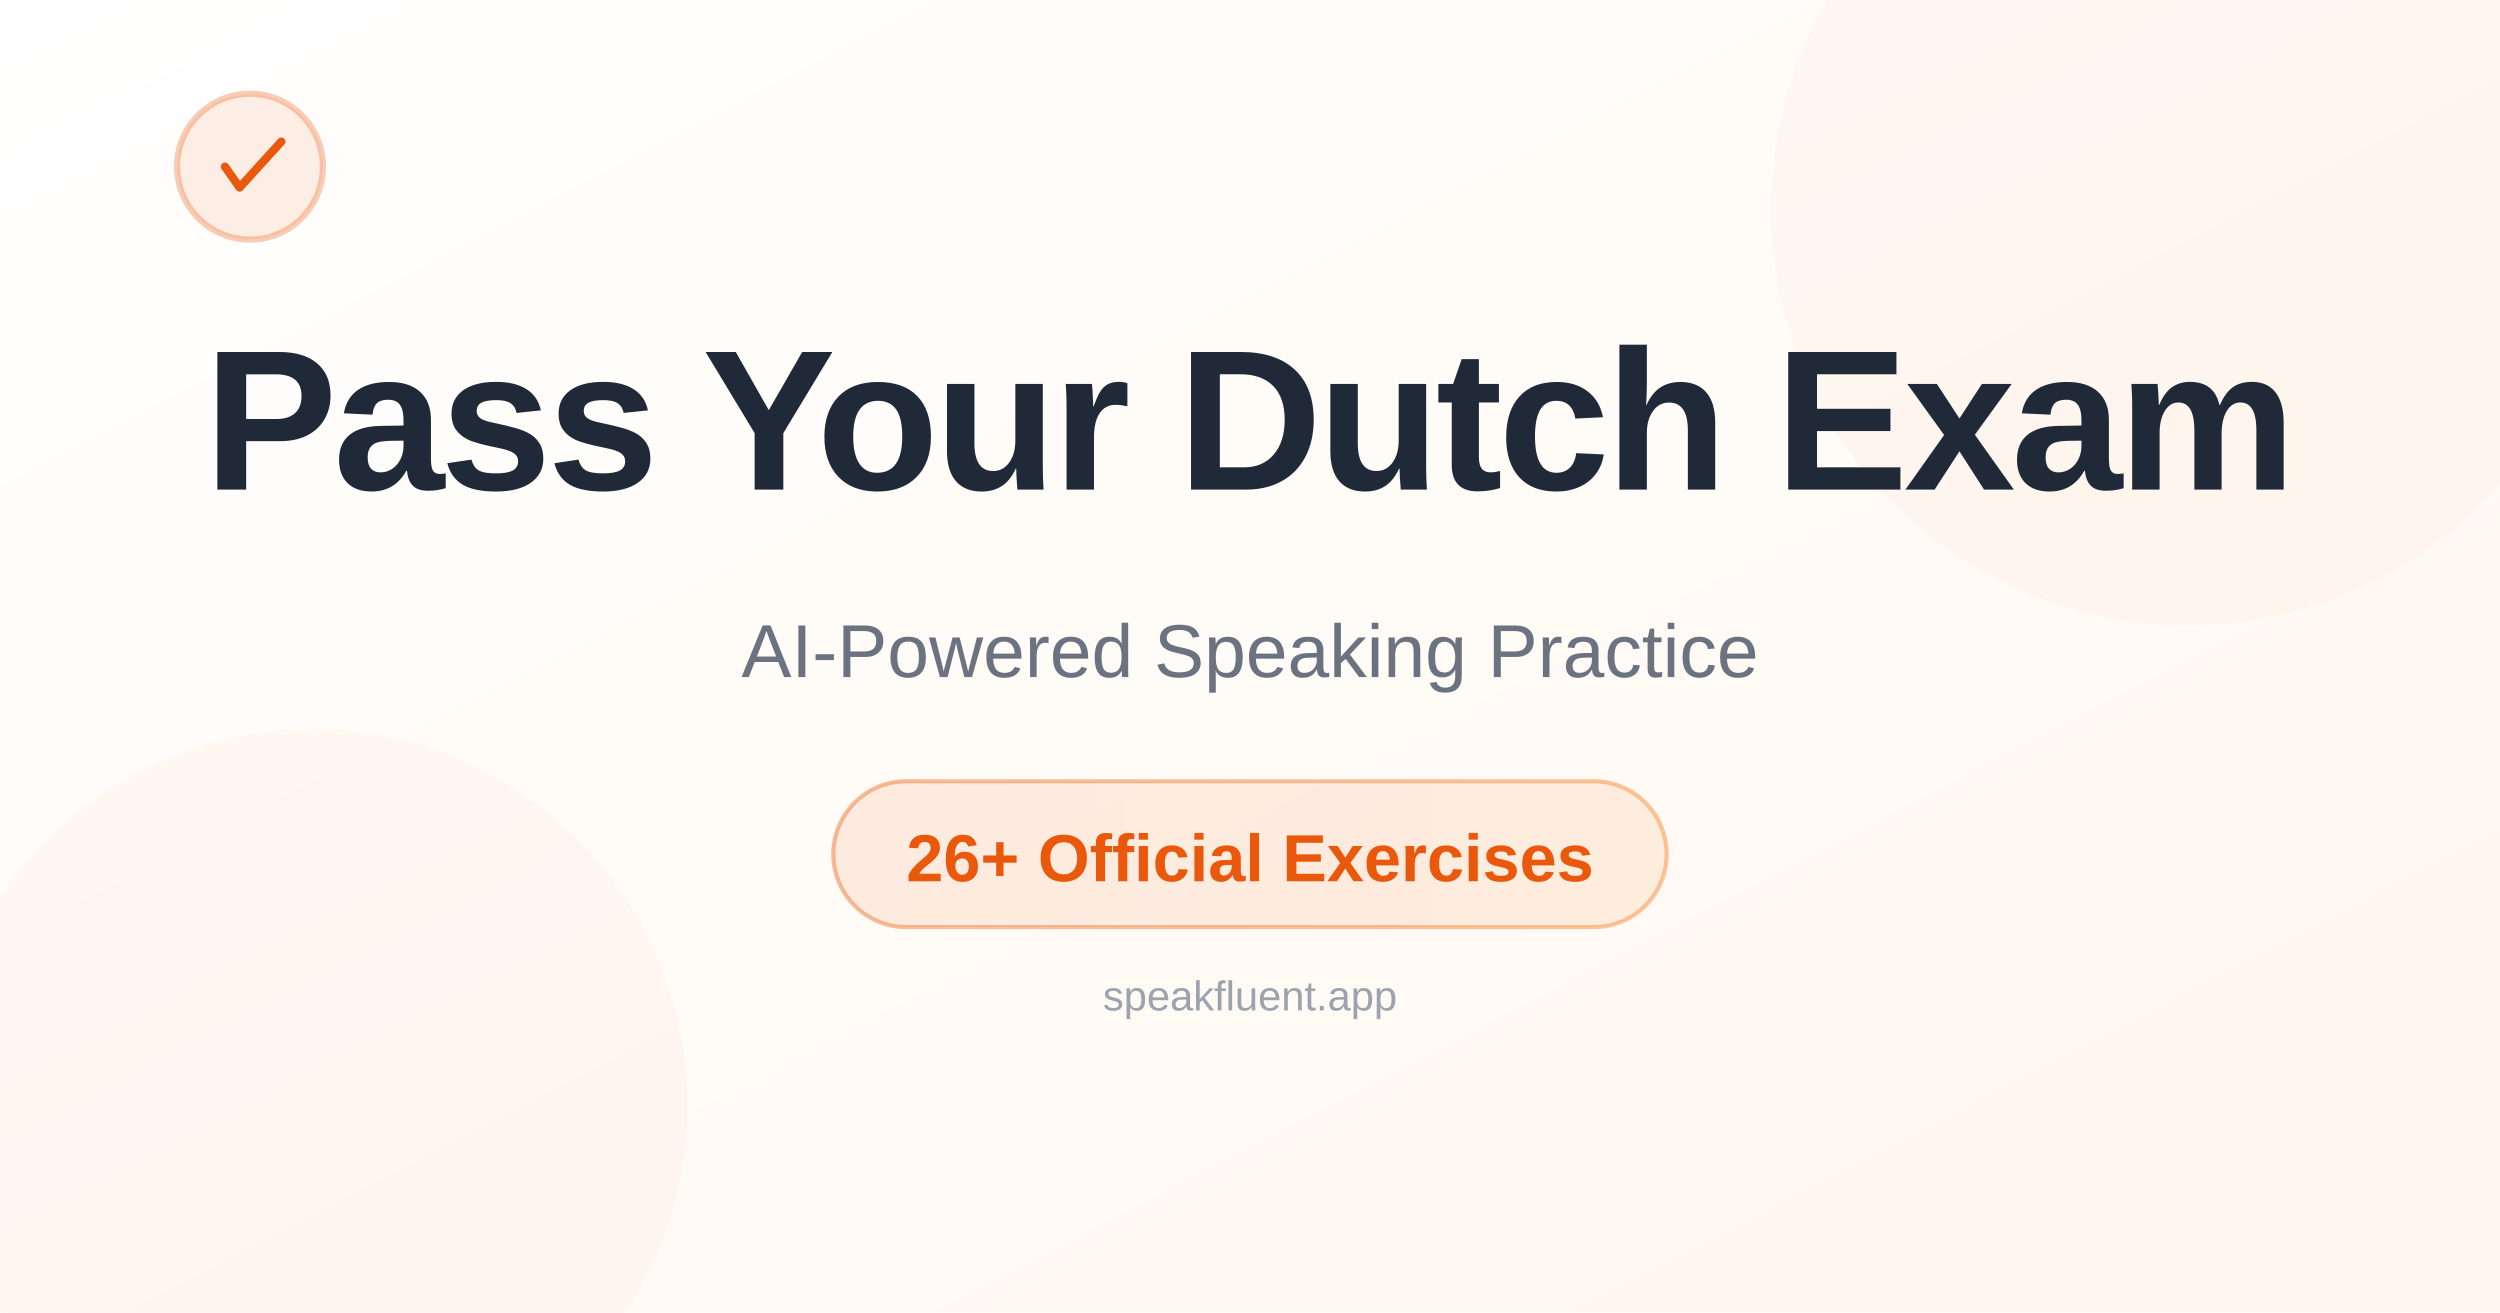
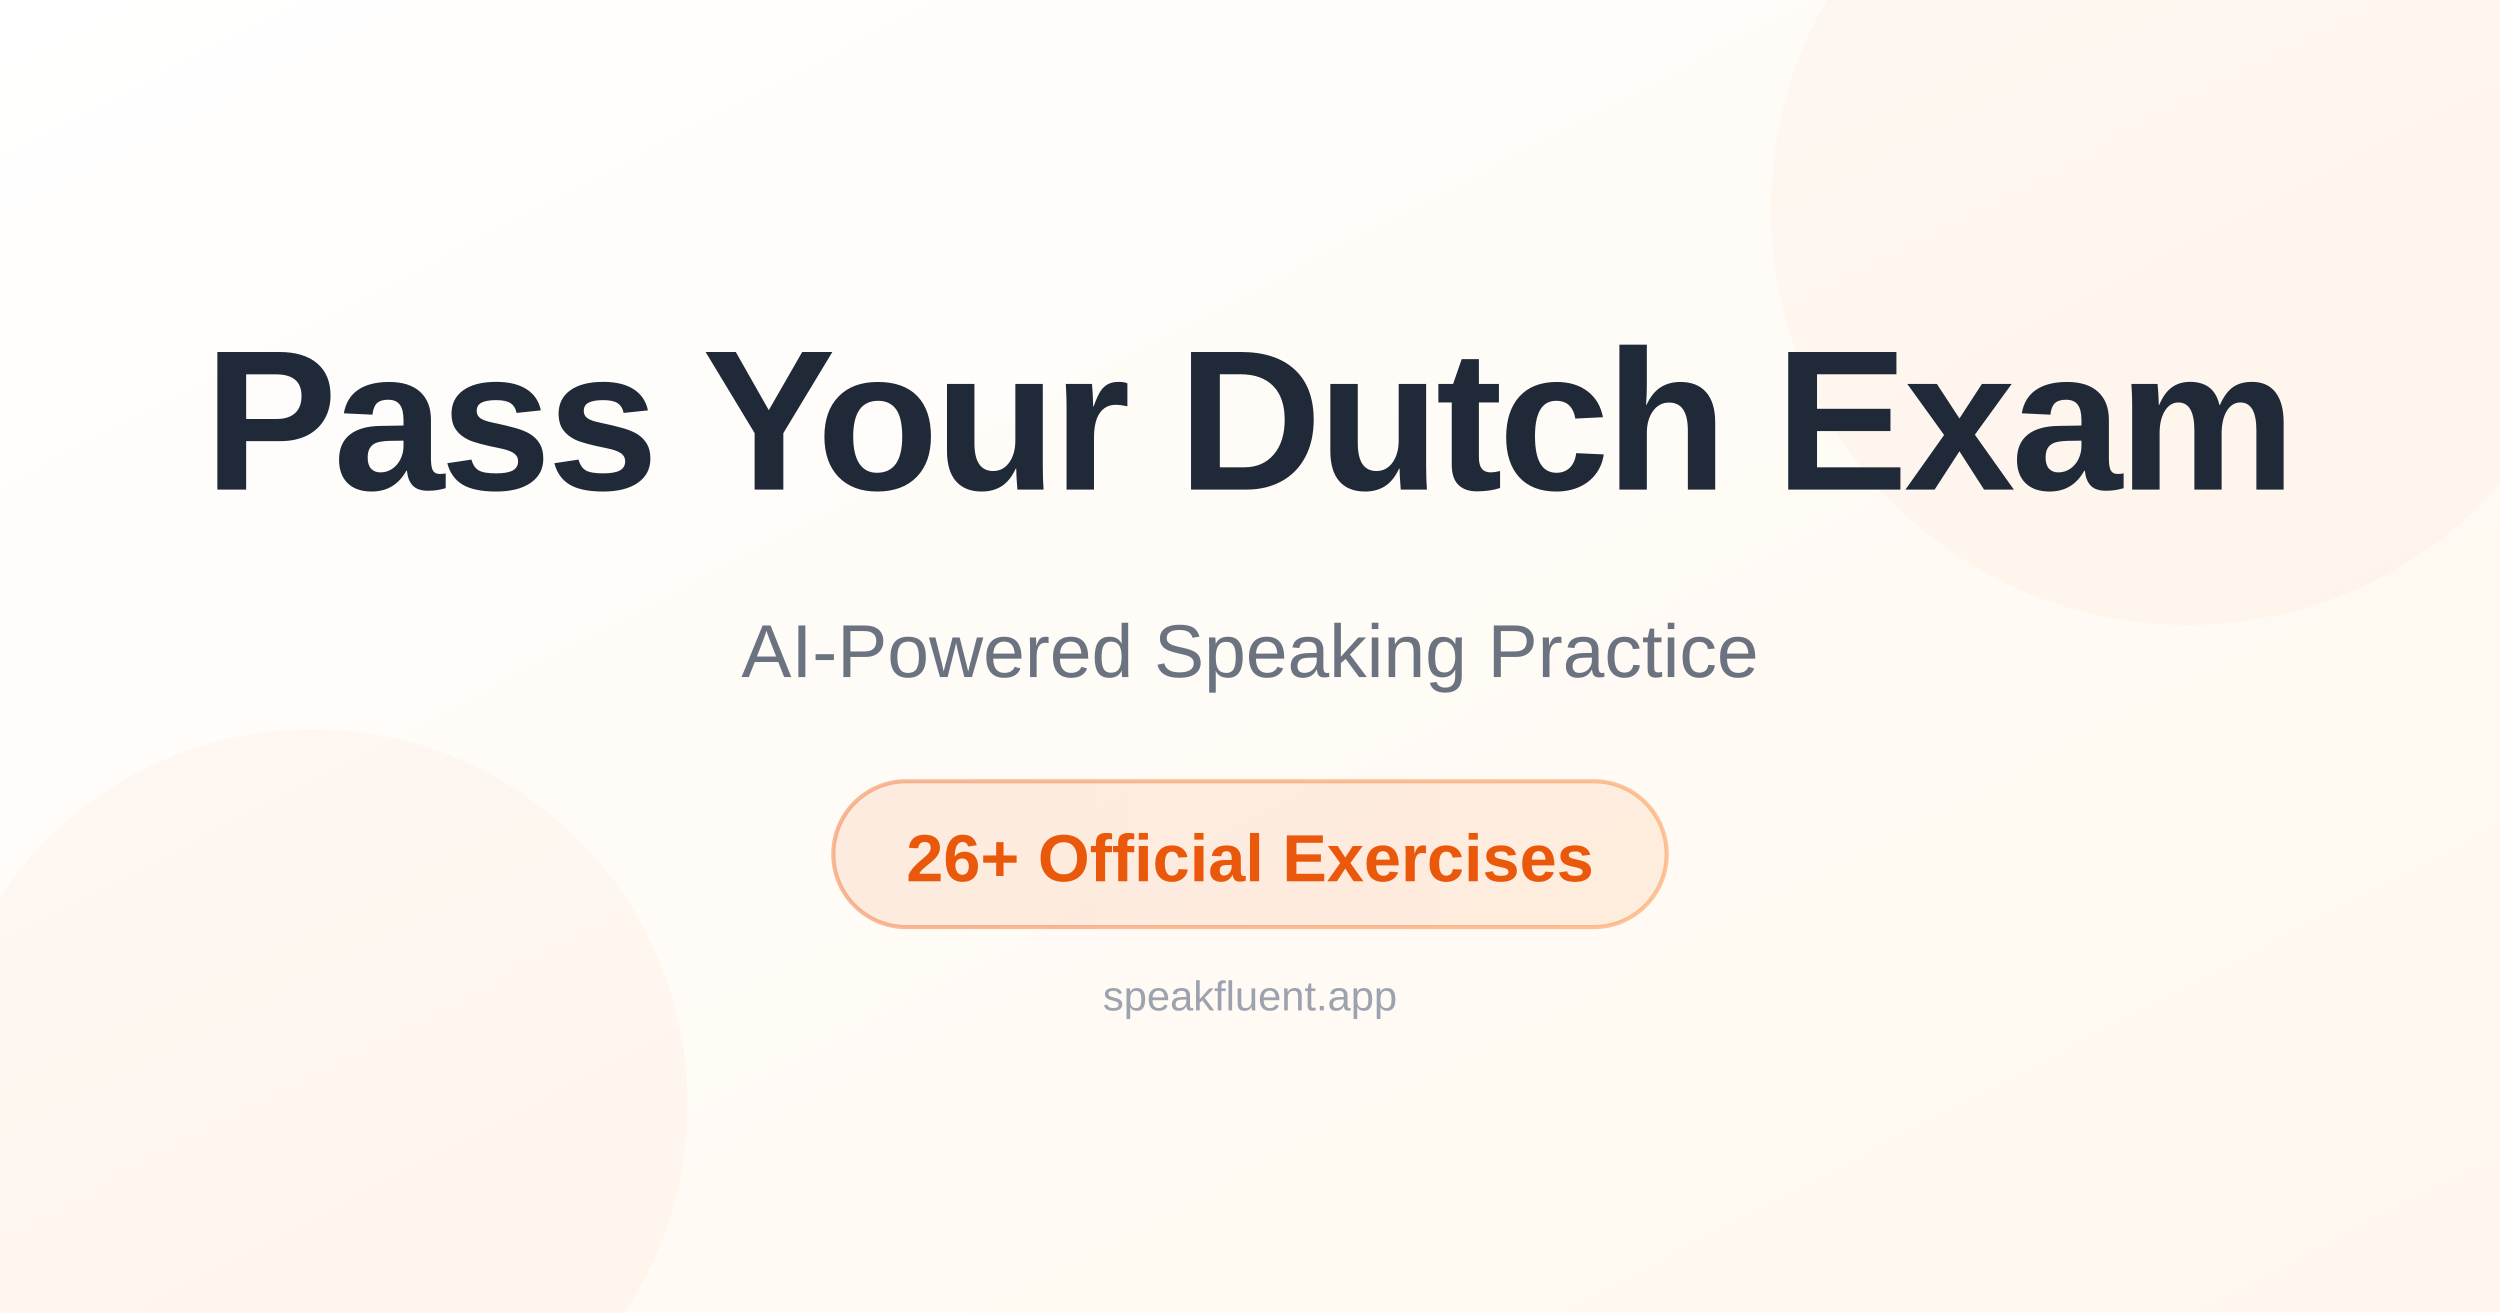
<svg xmlns="http://www.w3.org/2000/svg" width="1200" height="630" viewBox="0 0 1200 630" fill="none">
  <defs>
    <linearGradient id="bg" x1="0%" y1="0%" x2="100%" y2="100%">
      <stop offset="0%" style="stop-color:#ffffff;stop-opacity:1" />
      <stop offset="100%" style="stop-color:#fff7ed;stop-opacity:1" />
    </linearGradient>
    <linearGradient id="orange" x1="0%" y1="0%" x2="100%" y2="0%">
      <stop offset="0%" style="stop-color:#ea580c;stop-opacity:1" />
      <stop offset="100%" style="stop-color:#f97316;stop-opacity:1" />
    </linearGradient>
  </defs>
  <rect width="1200" height="630" fill="url(#bg)" />
  <circle cx="1050" cy="100" r="200" fill="#ea580c" opacity="0.03" />
  <circle cx="150" cy="530" r="180" fill="#ea580c" opacity="0.03" />
  <g transform="translate(600, 315)">
    <text x="0" y="-80" font-family="Arial, Helvetica, sans-serif" font-size="96" font-weight="bold" fill="#1f2937" text-anchor="middle" letter-spacing="-2">
      Pass Your Dutch Exam
    </text>
    <text x="0" y="10" font-family="Arial, Helvetica, sans-serif" font-size="36" font-weight="normal" fill="#6b7280" text-anchor="middle">
      AI-Powered Speaking Practice
    </text>
    <g transform="translate(-200, 60)">
      <rect x="0" y="0" width="400" height="70" rx="35" fill="url(#orange)" opacity="0.1" />
      <rect x="0" y="0" width="400" height="70" rx="35" stroke="url(#orange)" stroke-width="2" fill="none" opacity="0.4" />
      <text x="200" y="48" font-family="Arial, Helvetica, sans-serif" font-size="32" font-weight="bold" fill="#ea580c" text-anchor="middle">
        26+ Official Exercises
      </text>
    </g>
    <text x="0" y="170" font-family="Arial, Helvetica, sans-serif" font-size="20" font-weight="normal" fill="#9ca3af" text-anchor="middle">
      speakfluent.app
    </text>
  </g>
-   <g transform="translate(120, 80)">
-     <circle cx="0" cy="0" r="35" fill="#ea580c" opacity="0.1" />
-     <circle cx="0" cy="0" r="35" stroke="#ea580c" stroke-width="3" fill="none" opacity="0.3" />
-     <path d="M -12 0 L -5 10 L 15 -12" stroke="#ea580c" stroke-width="4" stroke-linecap="round" stroke-linejoin="round" fill="none" />
-   </g>
</svg>
